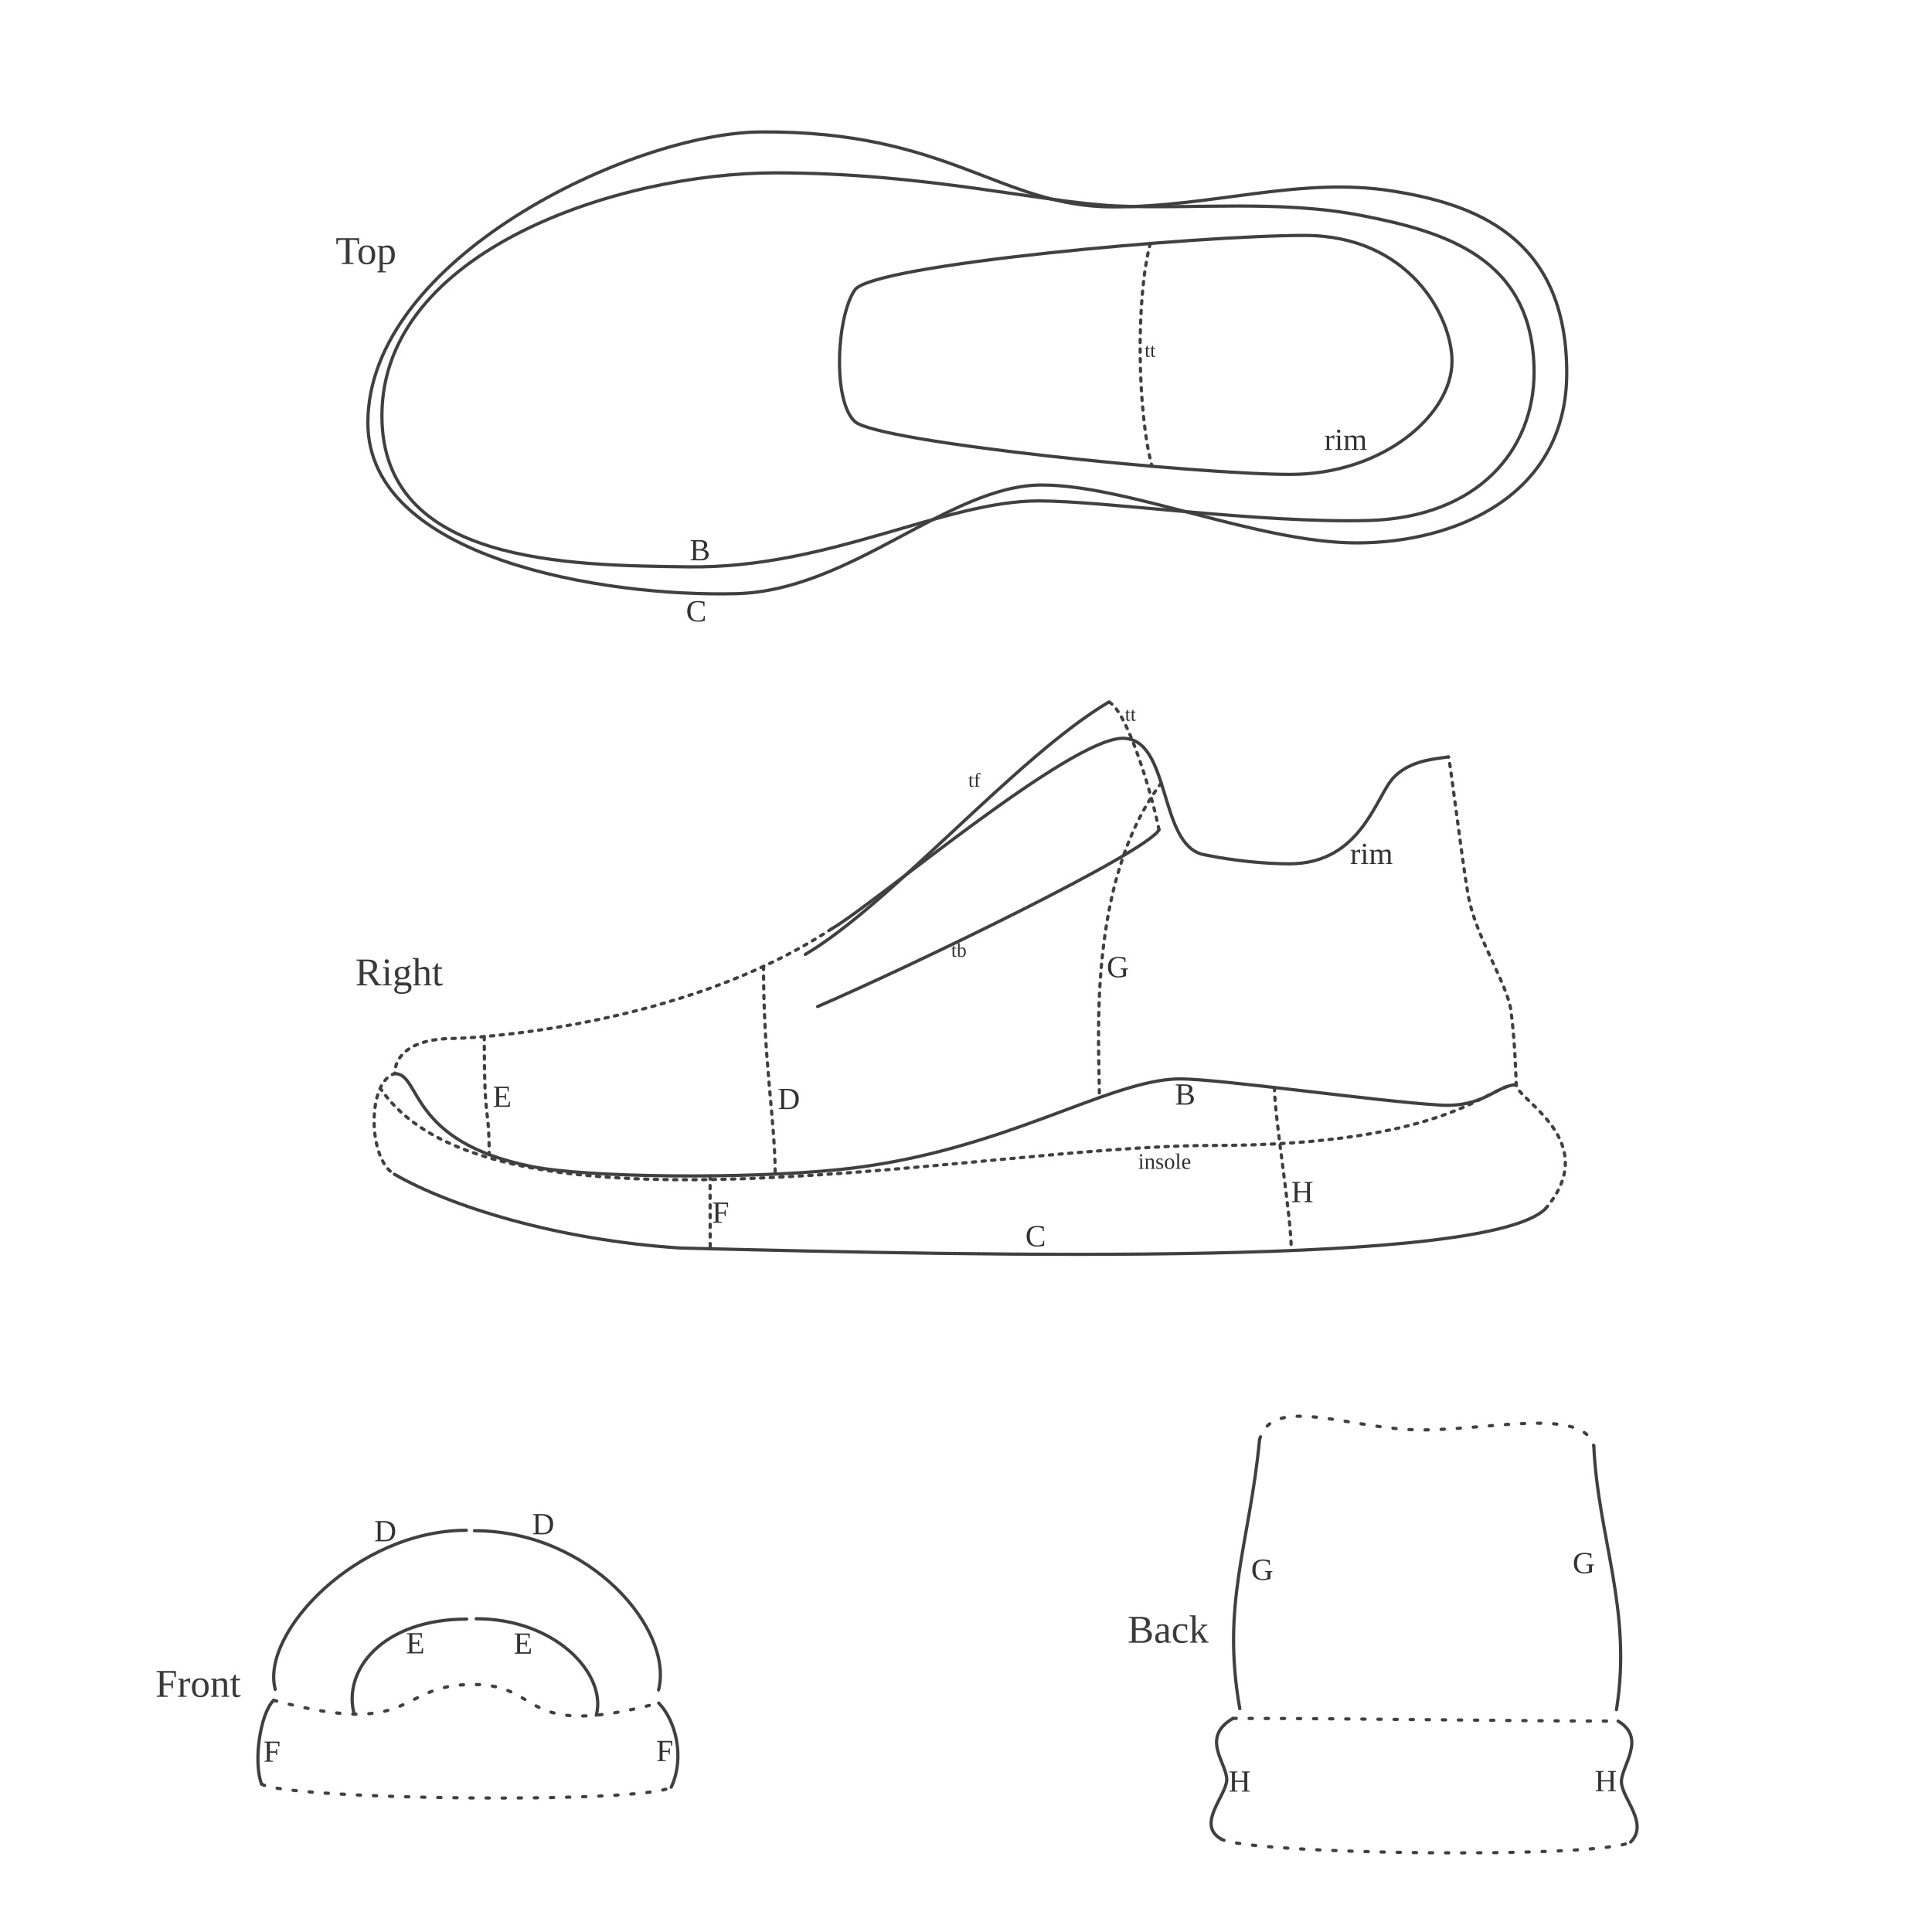
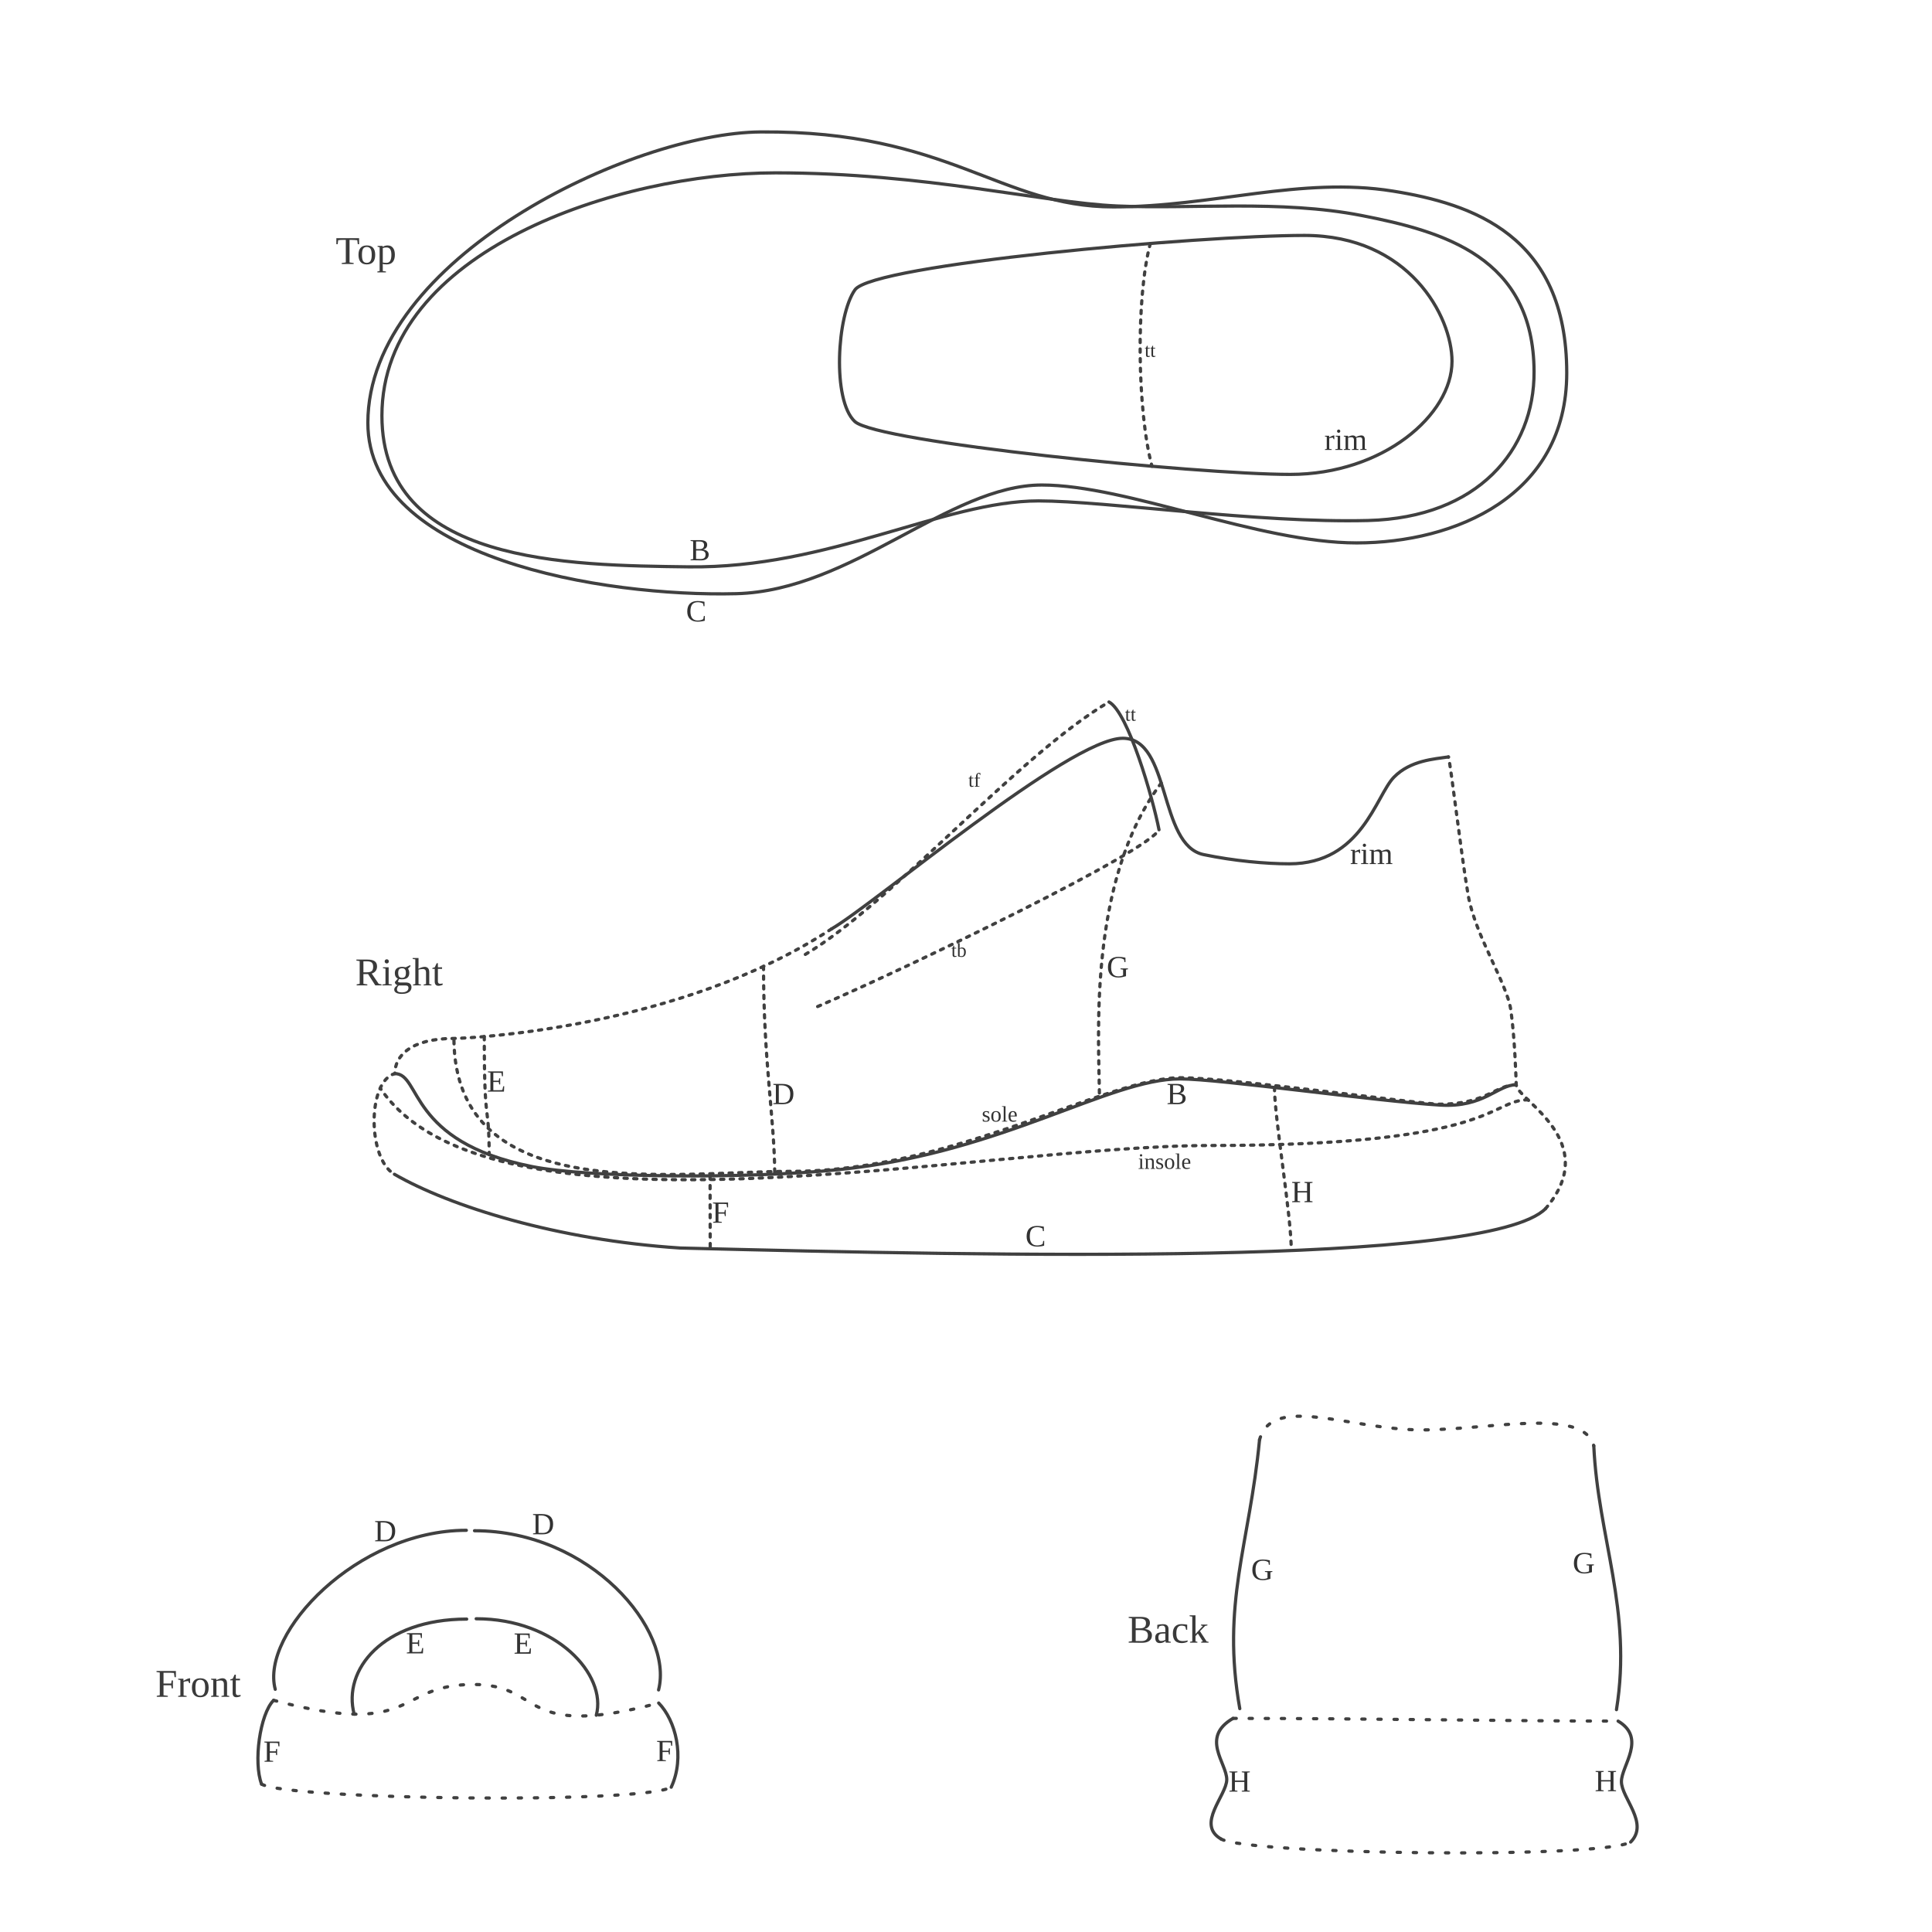
<svg xmlns="http://www.w3.org/2000/svg" width="600mm" height="600mm" viewBox="0 0 600 600" version="1.1" id="svg1" xml:space="preserve">
  <defs id="defs1" />
  <g id="layer4" style="display:none">
    <path style="fill:#cc3333;fill-opacity:1;stroke-width:37.795;stroke-linecap:round;stroke-linejoin:round;stroke-dasharray:none" d="m 5246.856,13897.081 c -109.129,-19.611 -176.099,-46.668 -319.566,-129.113 -187.287,-107.626 -253.084,-124.733 -478.711,-124.465 -221.48,0.263 -281.532,15.111 -529.766,130.988 -209.016,97.57 -272.651,112.71 -471.709,112.231 -161.701,-0.39 -312.696,-21.358 -553.732,-76.896 -131.119,-30.211 -132.94,-31.228 -141.951,-79.262 -25.248,-134.581 79.814,-400.529 244.192,-618.135 405.765,-537.157 1108.758,-841.74 1688.814,-731.705 579.601,109.948 1182.457,608.815 1339.032,1108.056 29.755,94.875 40.382,298.105 16.364,312.949 -6.911,4.271 -109.78,27.188 -228.597,50.925 -238.12,47.572 -452.821,64.473 -564.371,44.427 z" id="path1" transform="matrix(0.2645833,0,0,0.2645833,38.02102,36.78424)" />
    <path style="fill:#ecc5c5;fill-opacity:1;stroke-width:37.795;stroke-linecap:round;stroke-linejoin:round" d="m 1385.51,11400.57 c -343.012,-19.225 -669.998,-56.836 -710.03,-81.67 -50.509,-31.333 -36.45,-412.906 20.593,-558.924 35.873,-91.826 54.27,-116.353 80.928,-107.893 111.992,35.545 428.168,92.86 578.116,104.798 224.693,17.888 365.589,-10.741 618.712,-125.722 319.05,-144.927 602.725,-163.728 816.099,-54.087 40.403,20.76 129.674,66.95 198.381,102.644 220.369,114.482 520.437,123.378 918.539,27.23 l 160.84,-38.845 39.615,64.307 c 92.762,150.58 125.762,394.933 73.726,545.909 -29.628,85.964 -53.007,92.411 -445.284,122.806 -313.518,24.292 -1913.661,23.915 -2350.235,-0.553 z" id="path2" transform="matrix(0.2645833,0,0,0.2645833,565.9745,879.1664)" />
    <path style="fill:#cc3333;fill-opacity:1;stroke:none;stroke-width:37.795;stroke-linecap:round;stroke-linejoin:round" d="m 9105.664,13501.032 -654.485,-5.723 14.096,-220.363 c 18.68,-292.021 39.584,-483.324 125.01,-1144.036 39.411,-304.813 79.128,-675.054 88.26,-822.759 14.81,-239.52 22.718,-278.986 73.149,-365.04 202.512,-345.561 1031.414,-654.763 1571.854,-586.342 373.365,47.269 764.01,244.811 1019.673,515.629 156.374,165.644 164.533,189.949 191.644,570.888 13.257,186.274 46.907,528.033 74.778,759.465 54.992,456.635 101.126,903.249 119.266,1154.592 l 11.481,159.077 -990.122,-4.833 c -544.566,-2.658 -1284.639,-7.408 -1644.605,-10.555 z" id="path7" transform="matrix(0.2645833,0,0,0.2645833,85.2788,128.5205)" />
    <path style="fill:#ecc5c5;fill-opacity:1;stroke:none;stroke-width:37.795;stroke-linecap:round;stroke-linejoin:round" d="m 9370.153,14643.648 c -225.787,-8.733 -516.744,-26.113 -646.571,-38.623 -469.627,-45.253 -515.808,-87.045 -390.012,-352.955 72.431,-153.106 75.847,-215.7 20.542,-376.444 -53.297,-154.911 -51.945,-178.903 14.537,-257.912 l 55.589,-66.064 1663.47,14.902 c 1648.718,14.77 1663.879,15.283 1709.653,57.804 57.965,53.846 59.383,134.637 5.131,292.322 -53.569,155.701 -52.129,181.778 18.253,330.551 121.081,255.939 100.271,323.202 -110.62,357.539 -333.956,54.374 -1456.915,73.033 -2339.972,38.88 z" id="path10" transform="matrix(0.2645833,0,0,0.2645833,85.2788,128.5205)" />
    <path style="display:inline;fill:#cc3333;fill-opacity:1;stroke-width:9.771;stroke-linecap:round;stroke-linejoin:round" d="m 1608.96,2650.466 c -153.176,-3.934 -237.594,-13.473 -302.887,-34.225 -13.371,-4.25 -27.047,-8.348 -30.39,-9.105 -3.343,-0.758 -16.562,-6.429 -29.377,-12.602 -12.814,-6.173 -27.337,-13.14 -32.272,-15.483 -4.935,-2.343 -10.405,-5.718 -12.156,-7.499 -1.751,-1.782 -12.04,-9.352 -22.865,-16.823 -23.577,-16.271 -43.377,-37.271 -60.837,-64.523 -35.291,-55.084 -36.471,-56.64 -47.172,-62.203 -9.591,-4.986 -10.108,-5.657 -8.9,-11.554 3.56,-17.381 19.903,-34.566 42.569,-44.764 20.256,-9.114 39.67,-12.532 82.879,-14.59 195.689,-9.321 413.118,-52.987 590.578,-118.606 192.697,-71.252 312.008,-149.412 632.111,-414.087 173.524,-143.477 225.832,-181.115 263.371,-189.503 17.827,-3.983 18.132,-2.752 6.808,27.484 -35.005,93.463 -46.108,142.844 -37.298,165.877 15.577,40.727 73.903,77.904 161.688,103.061 91.167,26.127 227.805,41.614 287.179,32.551 48.521,-7.406 81.193,-24.817 116.495,-62.078 18.994,-20.048 31.937,-38.948 57.974,-84.658 33.368,-58.578 54.842,-73.998 118.25,-84.914 15.15,-2.608 22.668,-3.153 23.562,-1.708 0.723,1.167 1.899,6.342 2.614,11.499 0.715,5.157 8.124,59.9 16.464,121.65 27.451,203.251 28.133,206.014 77.916,315.578 24.272,53.418 34.922,79.9 39.209,97.489 5.417,22.226 13.461,115.125 13.486,155.74 v 15.534 l -11.543,3.351 c -6.349,1.843 -17.004,6.103 -23.677,9.466 -6.673,3.364 -14.014,6.335 -16.314,6.604 -6.388,0.746 -35.583,13.372 -35.583,15.389 0,5.247 -50.358,12.767 -72.936,10.89 -6.128,-0.509 -22.995,-1.863 -37.481,-3.007 -38.018,-3.004 -126.59,-12.437 -246.159,-26.215 -282.147,-32.512 -307.209,-34.031 -366.139,-22.195 -46.072,9.254 -88.482,23.207 -233.547,76.839 -187.306,69.249 -344.7,109.246 -452.995,115.115 -15.702,0.851 -29.834,2.373 -31.403,3.382 -1.569,1.009 -15.72,1.847 -31.446,1.862 -17.973,0.019 -29.636,0.866 -31.403,2.285 -1.798,1.444 -13.136,2.191 -31.464,2.073 -19.964,-0.128 -29.565,0.572 -31.661,2.308 -2.052,1.7 -10.01,2.36 -25.036,2.077 -12.115,-0.229 -46.188,0.618 -75.717,1.882 -58.911,2.522 -106.691,2.608 -194.496,0.353 z" id="polyester_material" transform="matrix(1.022665,0,0,1.024238,-324.0745,-385.4564)" />
    <path style="display:inline;fill:#ecc5c5;fill-opacity:1;stroke:none;stroke-width:0;stroke-linecap:round;stroke-linejoin:round;stroke-dasharray:none;stroke-opacity:1" d="m 2361.511,2839.137 c -333.68,-7.555 -599.905,-18.752 -726.016,-30.534 -206.725,-19.314 -427.471,-78.021 -560.369,-149.029 -22.322,-11.927 -29.779,-17.767 -37.862,-29.652 -35.852,-52.718 -29.017,-170.549 11.08,-190.999 5.359,-2.733 10.666,-3.299 15.143,-1.615 7.282,2.739 10.307,6.765 43.963,58.52 40.004,61.516 90.935,98.114 175.778,126.311 91.603,30.443 195.644,40.023 434.317,39.992 238.063,-0.031 370.228,-10.891 509.127,-41.831 93.064,-20.73 169.958,-44.899 332.232,-104.423 178.358,-65.424 214.812,-73.522 300.039,-66.652 42.212,3.403 82.608,7.771 341.112,36.887 233.934,26.348 250.284,25.726 326.546,-12.441 13.127,-6.569 26.331,-11.772 29.342,-11.562 7.59,0.531 87.361,84.232 97.218,102.008 22.936,41.361 23.846,75.749 3.108,117.404 -17.59,35.331 -37.94,57.13 -66.102,70.806 -86.846,42.174 -277.05,68.039 -607.856,82.659 -69.028,3.051 -532.527,6.151 -620.801,4.152 z" id="urethane_material" transform="matrix(1.022665,0,0,1.024238,-324.0745,-385.4564)" />
    <path style="fill:none;stroke-width:37.795;stroke-linecap:round;stroke-linejoin:round" d="m 3091.509,1752.735 c 0,-30.001 349.17,-351.414 524.702,-482.992 584.982,-438.499 1360.578,-776.409 2052.568,-894.258 170.018,-28.955 618.198,-32.281 869.835,-6.456 341.251,35.022 689.711,111.992 1015.989,224.418 231.897,79.905 615.002,225.617 594.683,226.185 -8.201,0.229 -106.171,-12.395 -217.712,-28.054 C 7111.762,676.487 6312.075,625.854 5841.936,659.271 4777.945,734.897 3780.062,1106.135 3235.307,1629.005 c -79.089,75.911 -143.798,131.59 -143.798,123.73 z" id="path4" transform="scale(0.2645833)" />
    <path style="fill:#ecc5c5;fill-opacity:1;stroke-width:37.795;stroke-linecap:round;stroke-linejoin:round" d="m 5372.7,4287.975 c -165.88,-7.125 -475.291,-37.451 -661.966,-64.881 -1033.058,-151.796 -1745.926,-500.337 -1983.338,-969.712 -76.663,-151.565 -105.641,-292.726 -97.442,-474.669 23.829,-528.8 368.365,-1054.636 996.265,-1520.514 590.142,-437.864 1365.425,-772.931 2049.24,-885.655 119.792,-19.747 176.763,-22.813 420.784,-22.647 305.361,0.208 501.83,15.98 769.356,61.761 315.526,53.995 552.985,123.685 1026.676,301.31 668.016,250.493 832.48,285.499 1288.011,274.144 257.317,-6.414 476.033,-26.235 872.358,-79.059 466.963,-62.238 588.975,-73.39 864.171,-78.982 345.409,-7.019 528.948,11.408 839.493,84.283 800.88,187.942 1195.644,674.8 1195.644,1474.575 0,408.9 -122.431,717.933 -386.226,974.891 -145.221,141.458 -308.328,243.682 -527.185,330.403 -312.653,123.888 -712.4,180.369 -1067.355,150.809 -305.51,-25.442 -550.323,-75.063 -1267.486,-256.907 -985.841,-249.97 -1250.848,-280.463 -1612.334,-185.528 -214.611,56.362 -344.841,116.202 -1103.097,506.867 -467.219,240.718 -769.999,345.001 -1092.156,376.16 -94.514,9.141 -350.447,10.779 -523.415,3.35 z" id="path13" transform="scale(0.2645833)" />
    <path style="display:inline;fill:#cc3333;fill-opacity:1;stroke-width:37.795;stroke-linecap:round;stroke-linejoin:round" d="m 4839.022,4048.353 c -948.348,-38.218 -1515.702,-208.277 -1828.89,-548.193 -168.957,-183.376 -247.297,-388.962 -256.884,-674.134 -8.508,-253.095 36.283,-459.607 147.449,-679.82 362.843,-718.768 1392.906,-1255.734 2723.447,-1419.716 122.086,-15.046 228.076,-18.316 590.125,-18.203 650.098,0.203 945.326,25.995 1996.161,174.391 747.655,105.581 652.632,99.265 1621.56,107.792 994.953,8.756 1038.435,11.666 1465.171,98.073 515.824,104.445 840.076,246.072 1054.88,460.749 187.78,187.669 283.462,406.432 313.568,716.93 35.341,364.495 -76.95,709.024 -312.368,958.4 -152.278,161.306 -318.595,264.994 -548.177,341.754 -200.496,67.035 -322.976,84.071 -645.476,89.783 -415.599,7.36 -746.488,-11.003 -1712.462,-95.036 -739.373,-64.32 -830.099,-69.677 -1080.769,-63.804 -328.152,7.687 -480.887,38.596 -1177.099,238.206 -729.081,209.035 -1070.086,281.479 -1472.232,312.767 -151.063,11.753 -587.126,11.783 -878.004,0.062 z" id="path14" transform="scale(0.2645833)" />
    <path style="fill:#631a1a;fill-opacity:1;stroke-width:37.795;stroke-linecap:round;stroke-linejoin:round" d="m 9731.925,3391.085 c -189.247,-15.574 -318.267,-54.95 -344.169,-105.038 -26.851,-51.924 13.317,-126.097 162.194,-299.503 114.168,-132.978 150.664,-178.974 196.794,-248.018 74.055,-110.84 125.175,-230.747 144.756,-339.54 11.734,-65.194 11.641,-182.821 -0.19,-238.616 -21.905,-103.305 -70.554,-216.691 -136.121,-317.255 -63.512,-97.411 -112.386,-159.055 -261.084,-329.302 -145.946,-167.096 -192.652,-233.572 -199.387,-283.789 -2.452,-18.283 -1.108,-21.332 14.557,-33.028 61.35,-45.804 222.555,-69.76 499.621,-74.246 297.198,-4.812 584.448,16.858 872.358,65.81 250.886,42.657 404.304,93.029 646.571,212.292 475.923,234.287 854.769,564.989 920.989,803.95 21.606,77.969 9.157,183.025 -32.328,272.815 -125.477,271.577 -529.163,517.828 -1179.439,719.462 -354.885,110.041 -664.124,170.751 -978.398,192.082 -71.513,4.854 -276.462,6.061 -326.726,1.925 z" id="path15" transform="scale(0.2645833)" />
  </g>
  <g id="layer3" style="display:inline">
    <path style="display:inline;opacity:1;fill:none;fill-opacity:1;stroke:#404040;stroke-width:1;stroke-linecap:round;stroke-linejoin:round;stroke-dasharray:none;stroke-opacity:1" d="m 122.613,333.426 c 8.24,0 3.933,21.165 42.585,28.856 17.454,3.473 66.206,3.931 95.437,0.941 50.591,-5.174 83.733,-28.159 105.845,-28.159 12.332,0 60.761,6.933 80.831,8.135 13.563,0.813 17.737,-6.312 23.563,-6.312" id="mid_baseline" />
    <path d="m 449.823,235.064 c -4.352,0.678 -11.767,1.04 -16.914,6.285 -5.622,5.73 -9.968,26.916 -32.503,26.916 -7.342,0 -17.164,-0.905 -26.604,-2.862 -14.136,-2.932 -10.074,-36.123 -25.115,-36.123 -16.486,0 -77.03,51.449 -90.457,59.204" style="display:inline;fill:none;stroke:#404040;stroke-width:1;stroke-linecap:round;stroke-linejoin:round;stroke-dasharray:none;stroke-opacity:1" id="top_baseline" />
-     <path style="display:inline;opacity:1;fill:none;fill-opacity:1;stroke:#404040;stroke-width:1;stroke-linecap:round;stroke-linejoin:round;stroke-dasharray:1,2;stroke-dashoffset:0;stroke-opacity:1" d="m 479.983,375.361 c 17.897,-20.998 -8.97,-33.857 -9.11,-38.474 -0.053,-1.75 -0.405,-14.346 -1.679,-23.259 -1.187,-8.306 -11.107,-23.088 -13.27,-35.785 -2.277,-13.364 -5.264,-39.593 -6.101,-42.778" id="path18" />
-     <path style="display:inline;opacity:1;fill:none;fill-opacity:1;stroke:#404040;stroke-width:1;stroke-linecap:round;stroke-linejoin:round;stroke-dasharray:1,2;stroke-dashoffset:0;stroke-opacity:1" d="m 258.23,288.485 c -47.264,31.029 -113.143,34.013 -117.267,34.013 -13.557,0 -18.351,5.56 -18.351,10.928 -8.549,2.291 -8.549,26.396 -0.122,31.253" id="front_baseline" />
-     <path style="display:inline;opacity:1;fill:none;stroke:#404040;stroke-width:1;stroke-linecap:round;stroke-linejoin:round;stroke-dasharray:1,2;stroke-dashoffset:0;stroke-opacity:1" d="m 237.117,300.117 c 0,29.882 3.532,47.002 3.632,64.508" id="upper1_baseline" />
-     <path style="display:inline;opacity:1;fill:none;stroke:#404040;stroke-width:1;stroke-linecap:round;stroke-linejoin:round;stroke-dasharray:1,2;stroke-dashoffset:0;stroke-opacity:1" d="m 150.399,321.923 c 0,29.882 1.426,19.15 1.526,36.657" id="upperToe_baseline" />
-     <path style="display:inline;opacity:1;fill:none;stroke:#404040;stroke-width:1;stroke-linecap:round;stroke-linejoin:round;stroke-dasharray:1,2;stroke-dashoffset:0;stroke-opacity:1" d="m 360.634,243.185 c -23.111,30.614 -19.285,80.169 -19.186,97.676" id="path17" />
-     <path style="display:inline;opacity:1;fill:none;stroke:#404040;stroke-width:1;stroke-linecap:round;stroke-linejoin:round;stroke-dasharray:1,2;stroke-dashoffset:0;stroke-opacity:1" d="m 220.514,365.174 c 0,9.456 0.05,11.603 0.05,22.64" id="sole1_baseline" />
-     <path style="display:inline;opacity:1;fill:none;stroke:#404040;stroke-width:1;stroke-linecap:round;stroke-linejoin:round;stroke-dasharray:1,2;stroke-dashoffset:0;stroke-opacity:1" d="m 395.793,337.732 c 0,9.456 5.225,39.778 5.225,50.642" id="path16" />
+     <path style="display:inline;opacity:1;fill:none;fill-opacity:1;stroke:#404040;stroke-width:1;stroke-linecap:round;stroke-linejoin:round;stroke-dasharray:1, 2;stroke-dashoffset:0;stroke-opacity:1" d="m 479.983,375.361 c 17.897,-20.998 -8.97,-33.857 -9.11,-38.474 -0.053,-1.75 -0.405,-14.346 -1.679,-23.259 -1.187,-8.306 -11.107,-23.088 -13.27,-35.785 -2.277,-13.364 -5.264,-39.593 -6.101,-42.778" id="path18" />
+     <path style="display:inline;opacity:1;fill:none;fill-opacity:1;stroke:#404040;stroke-width:1;stroke-linecap:round;stroke-linejoin:round;stroke-dasharray:1, 2;stroke-dashoffset:0;stroke-opacity:1" d="m 258.23,288.485 c -47.264,31.029 -113.143,34.013 -117.267,34.013 -13.557,0 -18.351,5.56 -18.351,10.928 -8.549,2.291 -8.549,26.396 -0.122,31.253" id="front_baseline" />
+     <path style="display:inline;opacity:1;fill:none;stroke:#404040;stroke-width:1;stroke-linecap:round;stroke-linejoin:round;stroke-dasharray:1, 2;stroke-dashoffset:0;stroke-opacity:1" d="m 237.117,300.117 c 0,29.882 3.39,47.008 3.49,64.515" id="upper1_baseline" />
+     <path style="display:inline;opacity:1;fill:none;stroke:#404040;stroke-width:1;stroke-linecap:round;stroke-linejoin:round;stroke-dasharray:1, 2;stroke-dashoffset:0;stroke-opacity:1" d="m 150.399,321.923 c 0,29.882 1.426,19.15 1.526,36.657" id="upperToe_baseline" />
+     <path style="display:inline;opacity:1;fill:none;stroke:#404040;stroke-width:1;stroke-linecap:round;stroke-linejoin:round;stroke-dasharray:1, 2;stroke-dashoffset:0;stroke-opacity:1" d="m 360.634,243.185 c -23.111,30.614 -19.285,80.169 -19.186,97.676" id="path17" />
+     <path style="display:inline;opacity:1;fill:none;stroke:#404040;stroke-width:1;stroke-linecap:round;stroke-linejoin:round;stroke-dasharray:1, 2;stroke-dashoffset:0;stroke-opacity:1" d="m 220.514,365.174 c 0,9.456 0.05,11.603 0.05,22.64" id="sole1_baseline" />
+     <path style="display:inline;opacity:1;fill:none;stroke:#404040;stroke-width:1;stroke-linecap:round;stroke-linejoin:round;stroke-dasharray:1, 2;stroke-dashoffset:0;stroke-opacity:1" d="m 395.793,337.732 c 0,9.456 5.225,39.778 5.225,50.642" id="path16" />
    <text xml:space="preserve" style="font-size:12.248px;display:inline;fill:#3a3a3a;fill-opacity:1;stroke-width:9.771;stroke-linecap:round;stroke-linejoin:round;stroke-dasharray:none" x="110.329" y="306.023" id="text1">
      <tspan id="tspan1" style="font-size:12.248px;fill:#3a3a3a;fill-opacity:1;stroke-width:9.771;stroke-dasharray:none" x="110.329" y="306.023">Right</tspan>
    </text>
    <path style="display:inline;fill:none;stroke:#404040;stroke-width:1;stroke-linecap:round;stroke-linejoin:round;stroke-dasharray:none;stroke-opacity:1" d="m 479.983,375.361 c -18.013,18.02 -170.449,14.681 -268.684,12.223 -38.342,-2.476 -71.602,-12.986 -88.808,-22.905" id="path5" />
    <path style="display:inline;opacity:1;fill:none;fill-opacity:1;stroke:#404040;stroke-width:1;stroke-linecap:round;stroke-linejoin:round;stroke-dasharray:none;stroke-opacity:1" d="m 486.565,115.8 c 0,38.287 -34.679,52.805 -65.215,52.805 -30.455,0 -71.299,-17.982 -97.822,-17.982 -28.815,0 -59.083,32.855 -94.92,33.752 -41.103,1.03 -114.364,-10.865 -114.364,-53.076 0,-51.025 81.974,-90.042 122.027,-90.326 58.411,-0.415 74.385,23.28 109.482,23.28 30.958,0 58.135,-9.502 86.79,-4.911 24.59,3.94 54.021,13.655 54.021,56.458 z" id="path11" />
    <path style="display:inline;fill:none;fill-opacity:1;stroke:#404040;stroke-width:1;stroke-linecap:round;stroke-linejoin:round;stroke-dasharray:none;stroke-opacity:1" d="m 476.419,115.434 c 0.097,24.254 -17.382,45.347 -51.57,46.215 -34.188,0.868 -81.533,-6.088 -102.304,-6.088 -29.39,0 -65.238,21.045 -108.704,20.479 -37.255,-0.486 -95.233,-0.786 -95.233,-46.934 0,-51.226 73.492,-75.426 122.264,-75.426 46.571,0 82.96,9.285 106.149,10.292 23.188,1.007 50.618,-1.963 75.777,2.947 25.438,4.965 53.478,12.876 53.621,48.515 z" id="path12" />
    <path style="display:inline;fill:none;fill-opacity:1;stroke:#404040;stroke-width:1;stroke-linecap:round;stroke-linejoin:round;stroke-dasharray:none;stroke-opacity:1" d="m 450.933,112.186 c 0,16.671 -21.424,35.144 -50.23,35.144 -28.806,0 -128.279,-9.969 -135.226,-16.42 -7.094,-6.587 -5.58,-33.026 0.045,-40.916 5.624,-7.89 107.081,-16.882 139.592,-16.882 32.511,0 45.819,25.178 45.819,39.074 z" id="top_profile" />
    <text xml:space="preserve" style="font-size:12.248px;display:inline;fill:#3a3a3a;fill-opacity:1;stroke-width:13.594;stroke-linecap:round;stroke-linejoin:round;stroke-dasharray:none" x="104.237" y="81.988" id="text1-5">
      <tspan id="tspan1-3" style="font-size:12.248px;fill:#3a3a3a;fill-opacity:1;stroke-width:13.594;stroke-dasharray:none" x="104.237" y="81.988">Top</tspan>
    </text>
    <path style="display:inline;opacity:1;fill:none;stroke:#404040;stroke-width:1;stroke-linecap:round;stroke-linejoin:round;stroke-dasharray:none;stroke-opacity:1" d="m 494.964,449.017 c 1.329,28.561 12.018,51.036 7.047,81.932" id="right__upper2_profile" />
    <path style="opacity:1;fill:none;stroke:#404040;stroke-width:1;stroke-linecap:round;stroke-linejoin:round;stroke-dasharray:none;stroke-opacity:1" d="m 391.158,447.17 c -3.161,32.825 -11.909,50.69 -6.133,83.461" id="path19" />
    <path style="opacity:1;fill:none;stroke:#404040;stroke-width:1;stroke-linecap:round;stroke-linejoin:round;stroke-dasharray:none;stroke-opacity:1" d="m 502.515,534.504 c 8.935,5.32 1.032,13.839 1.032,18.789 0,5.109 8.701,12.931 2.866,18.768" id="right__sole2_profile" />
    <path style="opacity:1;fill:none;stroke:#404040;stroke-width:1;stroke-linecap:round;stroke-linejoin:round;stroke-dasharray:none;stroke-opacity:1" d="m 382.931,533.662 c -10.256,5.924 -1.911,13.895 -1.952,19.029 -0.039,4.918 -9.618,13.893 -1.779,18.42" id="left__sole2_profile" />
-     <path style="opacity:1;fill:none;stroke:#404040;stroke-width:1;stroke-linecap:round;stroke-linejoin:round;stroke-dasharray:1,4;stroke-dashoffset:0;stroke-opacity:1" d="m 379.199,571.111 c 8.436,4.858 118.055,6.223 127.213,0.949" id="path8" />
-     <path style="opacity:1;fill:none;stroke:#404040;stroke-width:1;stroke-linecap:round;stroke-linejoin:round;stroke-dasharray:1,4;stroke-dashoffset:0;stroke-opacity:1" d="m 382.931,533.662 c 40.393,0 86.261,0.842 119.584,0.842" id="path9" />
-     <path style="fill:none;stroke:#404040;stroke-width:1;stroke-linecap:round;stroke-linejoin:round;stroke-dasharray:1,4;stroke-dashoffset:0;stroke-opacity:1" d="m 391.158,447.17 c 3.88,-14.486 28.258,-3.099 50.336,-3.099 21.21,0 50.238,-7.122 53.47,4.945" id="path6" />
+     <path style="opacity:1;fill:none;stroke:#404040;stroke-width:1;stroke-linecap:round;stroke-linejoin:round;stroke-dasharray:1, 4;stroke-dashoffset:0;stroke-opacity:1" d="m 379.199,571.111 c 8.436,4.858 118.055,6.223 127.213,0.949" id="path8" />
+     <path style="opacity:1;fill:none;stroke:#404040;stroke-width:1;stroke-linecap:round;stroke-linejoin:round;stroke-dasharray:1, 4;stroke-dashoffset:0;stroke-opacity:1" d="m 382.931,533.662 c 40.393,0 86.261,0.842 119.584,0.842" id="path9" />
+     <path style="fill:none;stroke:#404040;stroke-width:1;stroke-linecap:round;stroke-linejoin:round;stroke-dasharray:1, 4;stroke-dashoffset:0;stroke-opacity:1" d="m 391.158,447.17 c 3.88,-14.486 28.258,-3.099 50.336,-3.099 21.21,0 50.238,-7.122 53.47,4.945" id="path6" />
    <text xml:space="preserve" style="font-size:12.248px;display:inline;fill:#3a3a3a;fill-opacity:1;stroke-width:9.771;stroke-linecap:round;stroke-linejoin:round;stroke-dasharray:none" x="350.164" y="510.153" id="text1-9">
      <tspan style="font-size:12.248px;fill:#3a3a3a;fill-opacity:1;stroke-width:9.771;stroke-dasharray:none" x="350.164" y="510.153" id="tspan2">Back</tspan>
    </text>
    <path style="opacity:1;fill:none;stroke:#404040;stroke-width:1;stroke-linecap:round;stroke-linejoin:round;stroke-dasharray:none;stroke-opacity:1" d="m 144.826,475.25 c -33.914,0 -64.031,31.892 -59.348,49.375" id="path21" />
    <path style="opacity:1;fill:none;stroke:#404040;stroke-width:1;stroke-linecap:round;stroke-linejoin:round;stroke-dasharray:none;stroke-opacity:1" d="m 204.556,528.887 c 5.253,5.375 8.227,16.798 3.898,26.146" id="right__sole1_profile" />
    <path style="opacity:1;fill:none;stroke:#404040;stroke-width:1;stroke-linecap:round;stroke-linejoin:round;stroke-dasharray:none;stroke-opacity:1" d="m 84.972,528.045 c -4.273,4.287 -6.316,19.322 -3.731,26.039" id="left__sole1_profile" />
-     <path style="opacity:1;fill:none;stroke:#404040;stroke-width:1;stroke-linecap:round;stroke-linejoin:round;stroke-dasharray:1,4;stroke-dashoffset:0;stroke-opacity:1" d="m 81.241,554.085 c 8.436,4.858 118.055,6.223 127.213,0.949" id="bottom" />
-     <path style="opacity:1;fill:none;stroke:#404040;stroke-width:1;stroke-linecap:round;stroke-linejoin:round;stroke-dasharray:1,4;stroke-dashoffset:0;stroke-opacity:1" d="m 84.972,528.045 c 44.961,12.018 37.516,-4.92 61.982,-4.92 22.374,0 13.754,17.482 57.603,5.761" id="path3" />
+     <path style="opacity:1;fill:none;stroke:#404040;stroke-width:1;stroke-linecap:round;stroke-linejoin:round;stroke-dasharray:1, 4;stroke-dashoffset:0;stroke-opacity:1" d="m 81.241,554.085 c 8.436,4.858 118.055,6.223 127.213,0.949" id="bottom" />
+     <path style="opacity:1;fill:none;stroke:#404040;stroke-width:1;stroke-linecap:round;stroke-linejoin:round;stroke-dasharray:1, 4;stroke-dashoffset:0;stroke-opacity:1" d="m 84.972,528.045 c 44.961,12.018 37.516,-4.92 61.982,-4.92 22.374,0 13.754,17.482 57.603,5.761" id="path3" />
    <path style="display:inline;fill:none;stroke:#404040;stroke-width:1;stroke-linecap:round;stroke-linejoin:round;stroke-dasharray:none;stroke-opacity:1" d="m 147.886,502.718 c 24.87,0 40.668,17.384 37.299,29.961" id="path24" />
    <path style="display:inline;fill:none;stroke:#404040;stroke-width:1;stroke-linecap:round;stroke-linejoin:round;stroke-dasharray:none;stroke-opacity:1" d="m 144.935,502.825 c -26.122,0 -38.604,15.849 -34.943,29.519" id="path" />
    <text xml:space="preserve" style="font-size:12.248px;display:inline;fill:#3a3a3a;fill-opacity:1;stroke-width:16.456;stroke-linecap:round;stroke-linejoin:round;stroke-dasharray:none" x="48.249" y="526.963" id="text1-9-9">
      <tspan style="font-size:12.248px;fill:#3a3a3a;fill-opacity:1;stroke-width:16.456;stroke-dasharray:none" x="48.249" y="526.963" id="tspan3">Front</tspan>
    </text>
    <path style="display:inline;opacity:1;fill:none;stroke:#404040;stroke-width:1;stroke-linecap:round;stroke-linejoin:round;stroke-dasharray:none;stroke-opacity:1" d="m 147.366,475.382 c 35.984,0 61.917,30.781 57.161,49.435" id="path20" />
    <text xml:space="preserve" style="font-size:9.569px;fill:#323232;fill-opacity:1;stroke-width:10;stroke-linecap:round;stroke-linejoin:round" x="419.29" y="268.329" id="text15">
      <tspan id="tspan15" style="font-size:9.569px;fill:#323232;fill-opacity:1;stroke-width:10" x="419.29" y="268.329">rim</tspan>
    </text>
    <text xml:space="preserve" style="font-size:6.89px;display:inline;fill:#323232;fill-opacity:1;stroke-width:10;stroke-linecap:round;stroke-linejoin:round" x="353.45" y="363" id="text15-2">
      <tspan id="tspan15-7" style="font-size:6.89px;fill:#323232;fill-opacity:1;stroke-width:10" x="353.45" y="363">insole</tspan>
    </text>
-     <text xml:space="preserve" style="font-size:9.569px;display:inline;fill:#323232;fill-opacity:1;stroke-width:10;stroke-linecap:round;stroke-linejoin:round" x="364.869" y="343.039" id="text15-6">
-       <tspan id="tspan15-1" style="font-size:9.569px;fill:#323232;fill-opacity:1;stroke-width:10" x="364.869" y="343.039">B</tspan>
+     <text xml:space="preserve" style="font-size:6.89px;display:inline;fill:#323232;fill-opacity:1;stroke-width:10;stroke-linecap:round;stroke-linejoin:round" x="304.916" y="348.316" id="text15-2-5">
+       <tspan id="tspan15-7-3" style="font-size:6.89px;fill:#323232;fill-opacity:1;stroke-width:10" x="304.916" y="348.316">sole</tspan>
    </text>
-     <text xml:space="preserve" style="font-size:9.569px;display:inline;fill:#323232;fill-opacity:1;stroke-width:10;stroke-linecap:round;stroke-linejoin:round" x="241.538" y="344.433" id="text15-6-29">
-       <tspan id="tspan15-1-3" style="font-size:9.569px;fill:#323232;fill-opacity:1;stroke-width:10" x="241.538" y="344.433">D</tspan>
+     <text xml:space="preserve" style="font-size:9.569px;display:inline;fill:#323232;fill-opacity:1;stroke-width:10;stroke-linecap:round;stroke-linejoin:round" x="362.306" y="342.891" id="text15-6">
+       <tspan id="tspan15-1" style="font-size:9.569px;fill:#323232;fill-opacity:1;stroke-width:10" x="362.306" y="342.891">B</tspan>
+     </text>
+     <text xml:space="preserve" style="font-size:9.569px;display:inline;fill:#323232;fill-opacity:1;stroke-width:10;stroke-linecap:round;stroke-linejoin:round" x="239.878" y="342.895" id="text15-6-29">
+       <tspan id="tspan15-1-3" style="font-size:9.569px;fill:#323232;fill-opacity:1;stroke-width:10" x="239.878" y="342.895">D</tspan>
    </text>
    <text xml:space="preserve" style="font-size:9.569px;display:inline;fill:#323232;fill-opacity:1;stroke-width:10;stroke-linecap:round;stroke-linejoin:round" x="116.213" y="478.658" id="text15-6-29-7">
      <tspan id="tspan15-1-3-8" style="font-size:9.569px;fill:#323232;fill-opacity:1;stroke-width:10" x="116.213" y="478.658">D</tspan>
    </text>
    <text xml:space="preserve" style="font-size:9.569px;display:inline;fill:#323232;fill-opacity:1;stroke-width:10;stroke-linecap:round;stroke-linejoin:round" x="165.256" y="476.479" id="text15-6-29-7-5">
      <tspan id="tspan15-1-3-8-3" style="font-size:9.569px;fill:#323232;fill-opacity:1;stroke-width:10" x="165.256" y="476.479">D</tspan>
    </text>
    <text xml:space="preserve" style="font-size:9.569px;display:inline;fill:#323232;fill-opacity:1;stroke-width:10;stroke-linecap:round;stroke-linejoin:round" x="126.059" y="513.467" id="text15-6-29-7-3">
      <tspan id="tspan15-1-3-8-6" style="font-size:9.569px;fill:#323232;fill-opacity:1;stroke-width:10" x="126.059" y="513.467">E</tspan>
    </text>
    <text xml:space="preserve" style="font-size:9.569px;display:inline;fill:#323232;fill-opacity:1;stroke-width:10;stroke-linecap:round;stroke-linejoin:round" x="159.523" y="513.564" id="text15-6-29-7-3-9">
      <tspan id="tspan15-1-3-8-6-1" style="font-size:9.569px;fill:#323232;fill-opacity:1;stroke-width:10" x="159.523" y="513.564">E</tspan>
    </text>
-     <text xml:space="preserve" style="font-size:9.569px;display:inline;fill:#323232;fill-opacity:1;stroke-width:10;stroke-linecap:round;stroke-linejoin:round" x="153.034" y="343.751" id="text15-6-29-7-3-3">
-       <tspan id="tspan15-1-3-8-6-2" style="font-size:9.569px;fill:#323232;fill-opacity:1;stroke-width:10" x="153.034" y="343.751">E</tspan>
+     <text xml:space="preserve" style="font-size:9.569px;display:inline;fill:#323232;fill-opacity:1;stroke-width:10;stroke-linecap:round;stroke-linejoin:round" x="151.224" y="339.002" id="text15-6-29-7-3-3">
+       <tspan id="tspan15-1-3-8-6-2" style="font-size:9.569px;fill:#323232;fill-opacity:1;stroke-width:10" x="151.224" y="339.002">E</tspan>
    </text>
    <text xml:space="preserve" style="font-size:9.569px;display:inline;fill:#323232;fill-opacity:1;stroke-width:10;stroke-linecap:round;stroke-linejoin:round" x="221.141" y="379.725" id="text15-6-29-7-3-3-5">
      <tspan id="tspan15-1-3-8-6-2-5" style="font-size:9.569px;fill:#323232;fill-opacity:1;stroke-width:10" x="221.141" y="379.725">F</tspan>
    </text>
    <text xml:space="preserve" style="font-size:9.569px;display:inline;fill:#323232;fill-opacity:1;stroke-width:10;stroke-linecap:round;stroke-linejoin:round" x="203.783" y="546.93" id="text15-6-29-7-3-3-5-5">
      <tspan id="tspan15-1-3-8-6-2-5-6" style="font-size:9.569px;fill:#323232;fill-opacity:1;stroke-width:10" x="203.783" y="546.93">F</tspan>
    </text>
    <text xml:space="preserve" style="font-size:9.569px;display:inline;fill:#323232;fill-opacity:1;stroke-width:10;stroke-linecap:round;stroke-linejoin:round" x="81.808" y="547.124" id="text15-6-29-7-3-3-5-5-4">
      <tspan id="tspan15-1-3-8-6-2-5-6-5" style="font-size:9.569px;fill:#323232;fill-opacity:1;stroke-width:10" x="81.808" y="547.124">F</tspan>
    </text>
    <text xml:space="preserve" style="font-size:9.569px;display:inline;fill:#323232;fill-opacity:1;stroke-width:10;stroke-linecap:round;stroke-linejoin:round" x="318.439" y="387.049" id="text15-6-5">
      <tspan id="tspan15-1-9" style="font-size:9.569px;fill:#323232;fill-opacity:1;stroke-width:10" x="318.439" y="387.049">C</tspan>
    </text>
    <text xml:space="preserve" style="font-size:9.569px;display:inline;fill:#323232;fill-opacity:1;stroke-width:10;stroke-linecap:round;stroke-linejoin:round" x="343.693" y="303.483" id="text15-6-5-7">
      <tspan id="tspan15-1-9-4" style="font-size:9.569px;fill:#323232;fill-opacity:1;stroke-width:10" x="343.693" y="303.483">G</tspan>
    </text>
    <text xml:space="preserve" style="font-size:9.569px;display:inline;fill:#323232;fill-opacity:1;stroke-width:10;stroke-linecap:round;stroke-linejoin:round" x="488.395" y="488.573" id="text15-6-5-7-2">
      <tspan id="tspan15-1-9-4-6" style="font-size:9.569px;fill:#323232;fill-opacity:1;stroke-width:10" x="488.395" y="488.573">G</tspan>
    </text>
    <text xml:space="preserve" style="font-size:9.569px;display:inline;fill:#323232;fill-opacity:1;stroke-width:10;stroke-linecap:round;stroke-linejoin:round" x="388.534" y="490.649" id="text15-6-5-7-5">
      <tspan id="tspan15-1-9-4-0" style="font-size:9.569px;fill:#323232;fill-opacity:1;stroke-width:10" x="388.534" y="490.649">G</tspan>
    </text>
    <text xml:space="preserve" style="font-size:9.569px;display:inline;fill:#323232;fill-opacity:1;stroke-width:10;stroke-linecap:round;stroke-linejoin:round" x="400.994" y="373.345" id="text15-6-5-7-7">
      <tspan id="tspan15-1-9-4-8" style="font-size:9.569px;fill:#323232;fill-opacity:1;stroke-width:10" x="400.994" y="373.345">H</tspan>
    </text>
    <text xml:space="preserve" style="font-size:9.569px;display:inline;fill:#323232;fill-opacity:1;stroke-width:10;stroke-linecap:round;stroke-linejoin:round" x="495.254" y="556.27" id="text15-6-5-7-7-4">
      <tspan id="tspan15-1-9-4-8-3" style="font-size:9.569px;fill:#323232;fill-opacity:1;stroke-width:10" x="495.254" y="556.27">H</tspan>
    </text>
    <text xml:space="preserve" style="font-size:9.569px;display:inline;fill:#323232;fill-opacity:1;stroke-width:10;stroke-linecap:round;stroke-linejoin:round" x="381.521" y="556.403" id="text15-6-5-7-7-4-2">
      <tspan id="tspan15-1-9-4-8-3-0" style="font-size:9.569px;fill:#323232;fill-opacity:1;stroke-width:10" x="381.521" y="556.403">H</tspan>
    </text>
    <text xml:space="preserve" style="font-size:9.569px;display:inline;fill:#323232;fill-opacity:1;stroke-width:10;stroke-linecap:round;stroke-linejoin:round" x="213.043" y="192.972" id="text15-6-5-9">
      <tspan id="tspan15-1-9-7" style="font-size:9.569px;fill:#323232;fill-opacity:1;stroke-width:10" x="213.043" y="192.972">C</tspan>
    </text>
    <text xml:space="preserve" style="font-size:9.569px;display:inline;fill:#323232;fill-opacity:1;stroke-width:10;stroke-linecap:round;stroke-linejoin:round" x="214.182" y="174.004" id="text15-6-2">
      <tspan id="tspan15-1-0" style="font-size:9.569px;fill:#323232;fill-opacity:1;stroke-width:10" x="214.182" y="174.004">B</tspan>
    </text>
    <text xml:space="preserve" style="font-size:9.569px;display:inline;fill:#323232;fill-opacity:1;stroke-width:10;stroke-linecap:round;stroke-linejoin:round" x="411.291" y="139.724" id="text15-3">
      <tspan id="tspan15-6" style="font-size:9.569px;fill:#323232;fill-opacity:1;stroke-width:10" x="411.291" y="139.724">rim</tspan>
    </text>
    <text xml:space="preserve" style="font-size:6.124px;display:inline;fill:#323232;fill-opacity:1;stroke-width:10;stroke-linecap:round;stroke-linejoin:round" x="300.718" y="244.324" id="text15-3-5">
      <tspan id="tspan15-6-3" style="font-size:6.124px;fill:#323232;fill-opacity:1;stroke-width:10" x="300.718" y="244.324">tf</tspan>
    </text>
    <text xml:space="preserve" style="font-size:6.124px;display:inline;fill:#323232;fill-opacity:1;stroke-width:10;stroke-linecap:round;stroke-linejoin:round" x="295.413" y="297.146" id="text15-3-5-9">
      <tspan style="font-size:6.124px;fill:#323232;fill-opacity:1;stroke-width:10" x="295.413" y="297.146" id="tspan5">tb</tspan>
    </text>
    <text xml:space="preserve" style="font-size:6.124px;display:inline;fill:#323232;fill-opacity:1;stroke-width:10;stroke-linecap:round;stroke-linejoin:round" x="349.376" y="223.836" id="text15-3-5-9-9">
      <tspan style="font-size:6.124px;fill:#323232;fill-opacity:1;stroke-width:10" x="349.376" y="223.836" id="tspan4-3">tt</tspan>
    </text>
    <text xml:space="preserve" style="font-size:6.124px;display:inline;fill:#323232;fill-opacity:1;stroke-width:10;stroke-linecap:round;stroke-linejoin:round" x="355.475" y="110.826" id="text15-3-5-9-9-2">
      <tspan style="font-size:6.124px;fill:#323232;fill-opacity:1;stroke-width:10" x="355.475" y="110.826" id="tspan4-3-6">tt</tspan>
    </text>
-     <path style="display:inline;fill:none;stroke:#404040;stroke-width:1;stroke-linecap:round;stroke-linejoin:round;stroke-dasharray:none" d="m 253.928,312.591 c 29.992,-12.949 102.515,-48.056 106.011,-54.902" id="path27" />
-     <path style="display:inline;fill:none;stroke:#404040;stroke-width:1;stroke-linecap:round;stroke-linejoin:round;stroke-dasharray:1,2;stroke-dashoffset:0" d="m 359.939,257.689 c -1.873,-9.678 -9.587,-36.544 -15.535,-39.687" id="path28" />
-     <path style="display:inline;fill:none;stroke:#404040;stroke-width:1;stroke-linecap:round;stroke-linejoin:round;stroke-dasharray:none" d="m 250.103,296.396 c 26.867,-15.894 65.74,-61.546 94.301,-78.394" id="path29" />
-     <path style="fill:none;stroke:#404040;stroke-width:1;stroke-linecap:round;stroke-linejoin:round;stroke-dasharray:1,2;stroke-dashoffset:0" d="m 357.242,75.613 c -4.519,16.871 -4.062,52.11 0.513,69.189" id="path30" />
-     <path style="fill:none;stroke:#404040;stroke-width:1;stroke-linecap:round;stroke-linejoin:round;stroke-dasharray:1,2;stroke-dashoffset:0" d="m 470.873,336.887 c -8.861,0 -19.873,18.858 -94.865,18.858 -71.921,0 -223.486,33.24 -257.922,-17.814" id="path22" />
-     <text xml:space="preserve" style="font-size:45.156px;fill:none;stroke:#404040;stroke-width:1;stroke-linecap:round;stroke-linejoin:round;stroke-dasharray:1,2;stroke-dashoffset:0" x="153.567" y="223.017" id="text4">
-       <tspan id="tspan4" style="stroke-width:1;stroke-dasharray:1,2;stroke-dashoffset:0" x="153.567" y="223.017" />
+     <path style="display:inline;fill:none;stroke:#404040;stroke-width:1;stroke-linecap:round;stroke-linejoin:round;stroke-dasharray:1,2;stroke-dashoffset:0" d="m 253.928,312.591 c 29.992,-12.949 102.515,-48.056 106.011,-54.902" id="path27" />
+     <path style="display:inline;fill:none;stroke:#404040;stroke-width:1;stroke-linecap:round;stroke-linejoin:round;stroke-dasharray:none;stroke-dashoffset:0" d="m 359.939,257.689 c -1.873,-9.678 -9.587,-36.544 -15.535,-39.687" id="path28" />
+     <path style="display:inline;fill:none;stroke:#404040;stroke-width:1;stroke-linecap:round;stroke-linejoin:round;stroke-dasharray:1,2;stroke-dashoffset:0" d="m 250.103,296.396 c 26.867,-15.894 65.74,-61.546 94.301,-78.394" id="path29" />
+     <path style="fill:none;stroke:#404040;stroke-width:1;stroke-linecap:round;stroke-linejoin:round;stroke-dasharray:1, 2;stroke-dashoffset:0" d="m 357.242,75.613 c -4.519,16.871 -4.062,52.11 0.513,69.189" id="path30" />
+     <path style="fill:none;stroke:#404040;stroke-width:1;stroke-linecap:round;stroke-linejoin:round;stroke-dasharray:1, 2;stroke-dashoffset:0" d="m 474.529,341.561 c -11.961,0 -9.542,14.184 -98.521,14.184 -71.921,0 -223.486,33.24 -257.922,-17.814" id="path22" />
+     <text xml:space="preserve" style="font-size:45.156px;fill:none;stroke:#404040;stroke-width:1;stroke-linecap:round;stroke-linejoin:round;stroke-dasharray:1, 2;stroke-dashoffset:0" x="153.567" y="223.017" id="text4">
+       <tspan id="tspan4" style="stroke-width:1;stroke-dasharray:1, 2;stroke-dashoffset:0" x="153.567" y="223.017" />
    </text>
    <text xml:space="preserve" style="font-size:45.156px;fill:none;stroke:#404040;stroke-width:1;stroke-linecap:round;stroke-linejoin:round;stroke-dasharray:1, 2;stroke-dashoffset:0" x="84.523" y="220.032" id="text6">
      <tspan id="tspan6" style="stroke-width:1" x="84.523" y="220.032" />
    </text>
+     <path style="fill:none;stroke:#404040;stroke-width:1;stroke-linecap:round;stroke-linejoin:round;stroke-dasharray:1, 2" d="m 470.873,336.887 c -6.471,0.018 -9.158,6.038 -23.749,6.038 -6.077,0 -64.895,-8.227 -80.558,-8.227 -23.071,0 -70.326,29.069 -120.799,29.069 -36.315,0 -104.606,11.125 -104.804,-41.269" id="path23" />
  </g>
</svg>
